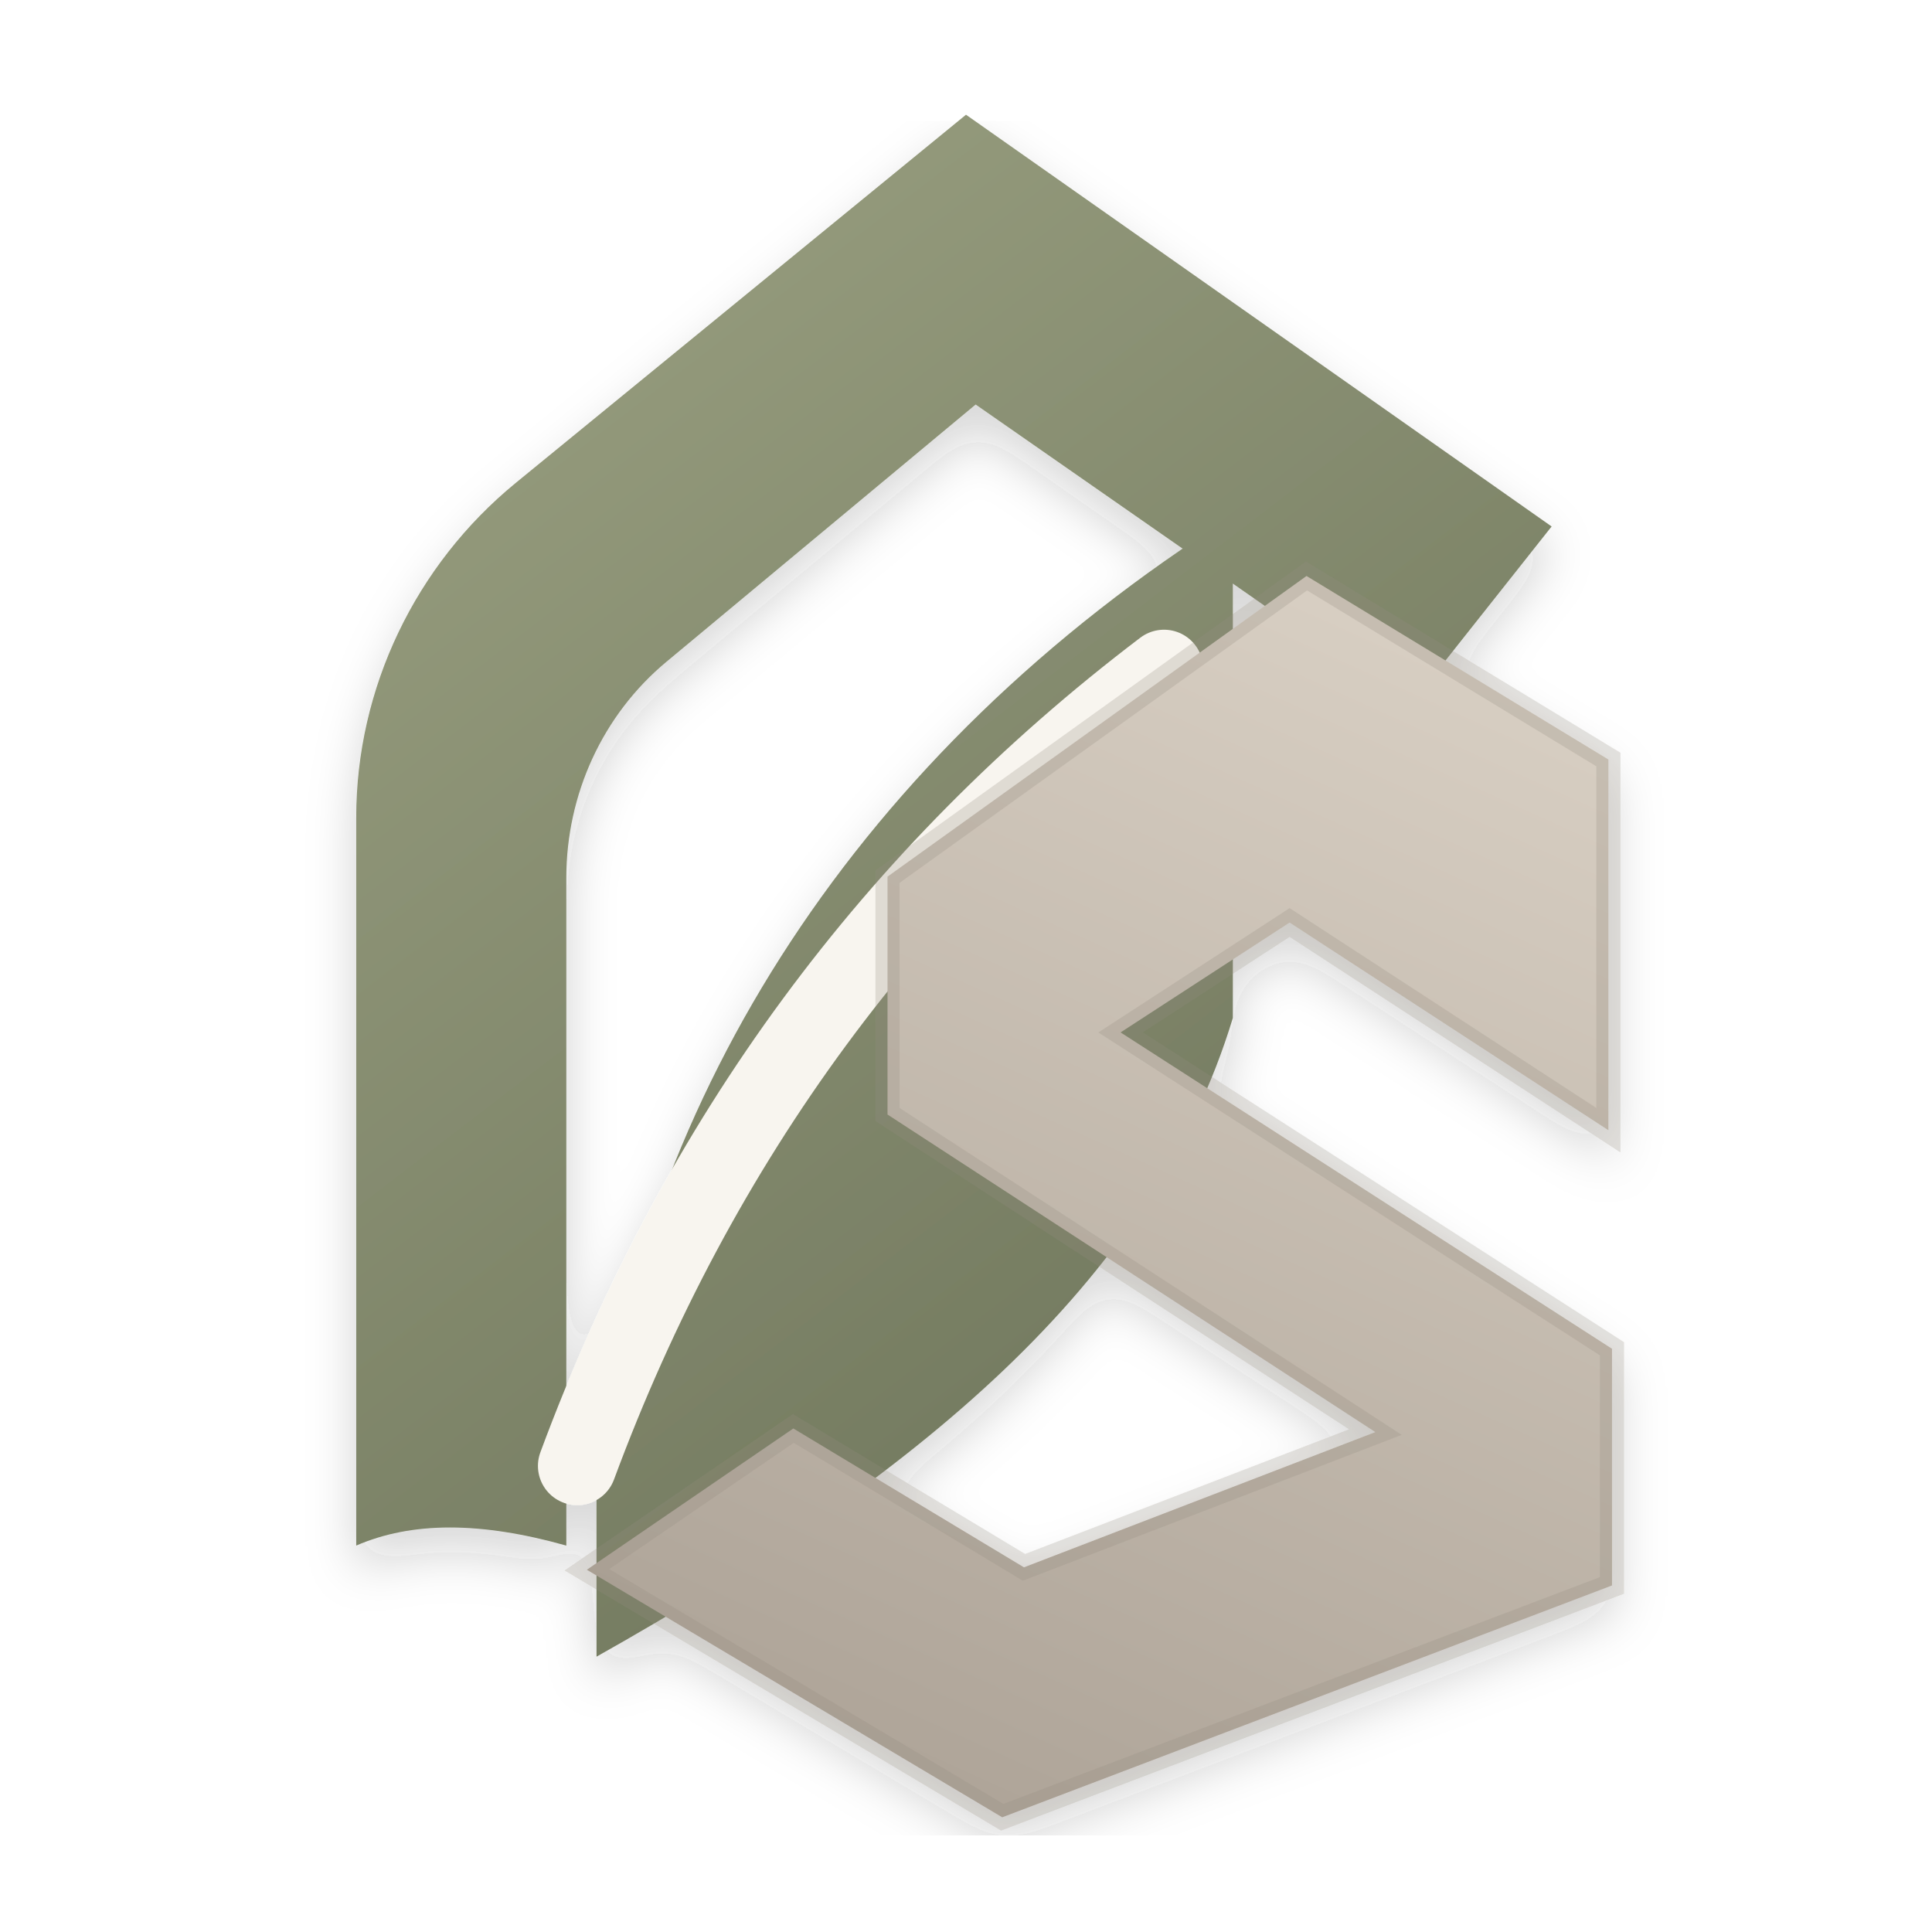
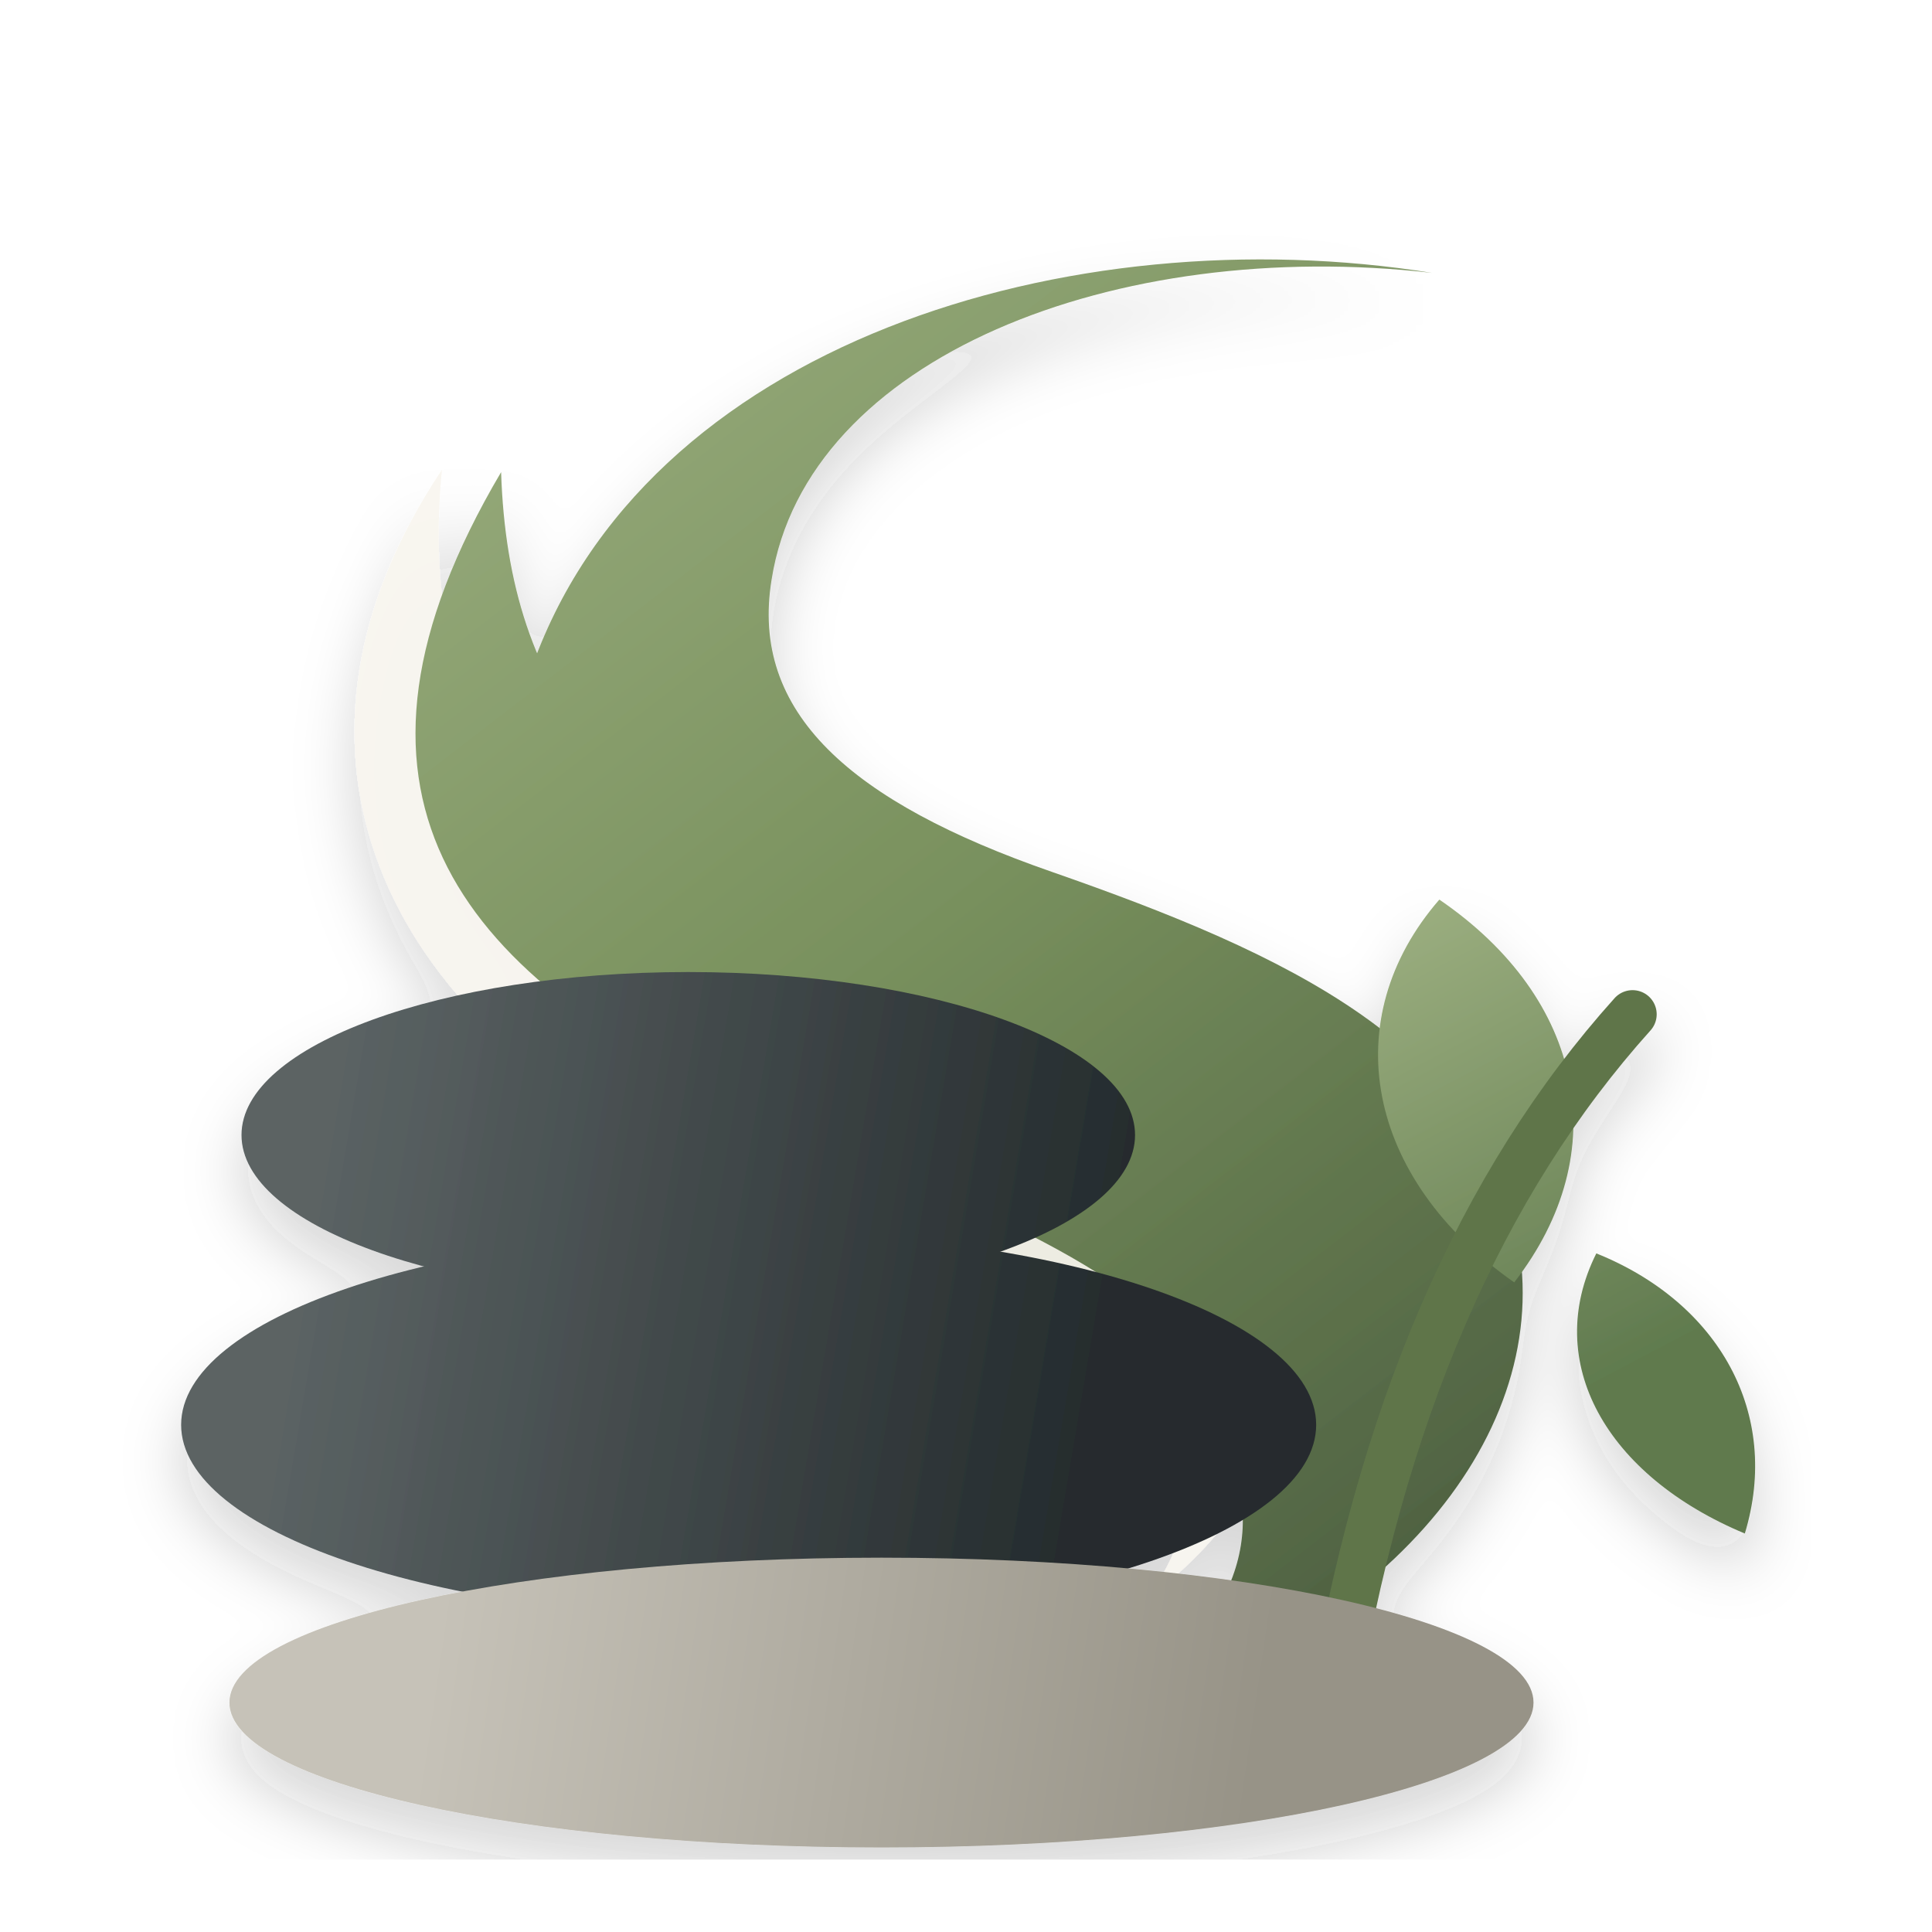
<svg xmlns="http://www.w3.org/2000/svg" viewBox="0 0 160 160" fill="none">
  <defs>
-     <linearGradient id="green" x1="22" y1="24" x2="101" y2="127" gradientUnits="userSpaceOnUse">
-       <stop stop-color="#9AA081" />
-       <stop offset="1" stop-color="#6F765C" />
+     <linearGradient id="sage" x1="39" y1="16" x2="123" y2="125" gradientUnits="userSpaceOnUse">
+       <stop stop-color="#9CAF80" />
+       <stop offset="0.52" stop-color="#78905D" />
+       <stop offset="1" stop-color="#4F6242" />
    </linearGradient>
-     <linearGradient id="stone" x1="104" y1="42" x2="60" y2="139" gradientUnits="userSpaceOnUse">
-       <stop stop-color="#D9D0C4" />
-       <stop offset="1" stop-color="#AFA599" />
+     <linearGradient id="leaf" x1="110" y1="78" x2="130" y2="116" gradientUnits="userSpaceOnUse">
+       <stop stop-color="#9CAF80" />
+       <stop offset="1" stop-color="#607A4E" />
    </linearGradient>
-     <filter id="shadow" x="8" y="8" width="144" height="144" filterUnits="userSpaceOnUse" color-interpolation-filters="sRGB">
-       <feDropShadow dx="0" dy="2" stdDeviation="2" flood-color="#2E2E2E" flood-opacity="0.18" />
+     <linearGradient id="stoneDark" x1="27" y1="94" x2="92" y2="105" gradientUnits="userSpaceOnUse">
+       <stop stop-color="#5B6364" />
+       <stop offset="1" stop-color="#252C2E" />
+     </linearGradient>
+     <linearGradient id="stoneWarm" x1="37" y1="129" x2="105" y2="139" gradientUnits="userSpaceOnUse">
+       <stop stop-color="#C6C2B8" />
+       <stop offset="1" stop-color="#979387" />
+     </linearGradient>
+     <filter id="softShadow" x="10" y="6" width="140" height="148" filterUnits="userSpaceOnUse" color-interpolation-filters="sRGB">
+       <feDropShadow dx="0" dy="3" stdDeviation="2.5" flood-color="#1F2524" flood-opacity="0.18" />
    </filter>
  </defs>
-   <g filter="url(#shadow)">
-     <path d="M29.5 128V67.7C29.5 57 34.4 46.8 42.7 40L80 9.5L128.5 43.6L116.7 58.5L80.8 33.5L55.2 54.8C49.9 59.2 46.9 65.8 46.9 72.7V128C39.8 126 34.1 126 29.5 128Z" fill="url(#green)" />
-     <path d="M49.4 121.3C53.2 90.9 70.9 62.4 102.1 42.7V84.3C95.4 106.4 75.7 122.4 49.4 137.2V121.3Z" fill="url(#green)" />
-     <path d="M47.8 121.4C57.8 94.4 74 72.4 96.4 55.4" stroke="#F8F5EF" stroke-width="6.5" stroke-linecap="round" />
-     <path d="M108.2 47.7L133.2 62.9V93.6L106.8 76.4L92.8 85.5L133.5 111.7V131.3L83 150.5L48.6 130L65.7 118.3L84.8 129.8L113.9 118.6L73.5 92.3V72.6L108.2 47.7Z" fill="url(#stone)" stroke="#948C82" stroke-opacity="0.25" stroke-width="2" />
+   <g filter="url(#softShadow)">
+     <path d="M118.6 22.6C88.7 17.8 53.2 28.4 43.9 55.7c-5.9 17.4 2.5 33 20.4 41.4 15.8 7.4 33.2 11.4 37.7 23.8 3 8.2-1.4 15.8-11.6 21.7 23.7-6.6 38-23.2 35.4-39.3-2.7-16.7-19.2-24.3-38.7-31.1-16.7-5.8-25-13.2-23.2-24.2 2.9-18.4 28.5-28.4 54.7-25.4Z" fill="url(#sage)" />
+     <path d="M36.6 38.9C21.7 61.2 30.7 83.1 55.2 95.5c12.7 6.4 26.8 10.1 35.8 16.3 8.1 5.6 9.5 13.2 3.9 20.7 13.1-9.8 14.7-23 5.1-32.6-7.6-7.6-21.3-12-35.4-18.3C42.7 71.8 34.7 58.5 36.6 38.9Z" fill="#F8F5EF" fill-opacity="0.92" />
+     <path d="M41.5 39.1C25.9 65.5 37.6 80.4 61.4 91.6c15.4 7.2 31.2 11.8 39 22.2 5.2 6.9 4.4 15.2-2.2 23.7 16.7-10 22.3-24.8 14-37.7-6.8-10.5-22.4-15.8-39.1-22.3C51.2 69 42.1 57.8 41.5 39.1Z" fill="url(#sage)" />
+     <path d="M119.2 74.5c12 8.2 14.6 20.9 6.2 31.7-12.3-8.6-14.8-21.8-6.2-31.7Z" fill="url(#leaf)" />
+     <path d="M132.2 103.8c10.2 4.1 15.3 13.3 12.3 23.2-11.5-4.8-16.8-14.2-12.3-23.2Z" fill="url(#leaf)" />
+     <path d="M110.2 142.4C114.2 117.1 122.7 97.9 135.2 84" stroke="#5F754A" stroke-width="4" stroke-linecap="round" />
+     <ellipse cx="57" cy="94" rx="37" ry="13.5" fill="url(#stoneDark)" />
+     <ellipse cx="62" cy="118" rx="47" ry="16" fill="url(#stoneDark)" />
+     <ellipse cx="73" cy="141" rx="54" ry="12" fill="url(#stoneWarm)" />
  </g>
</svg>
